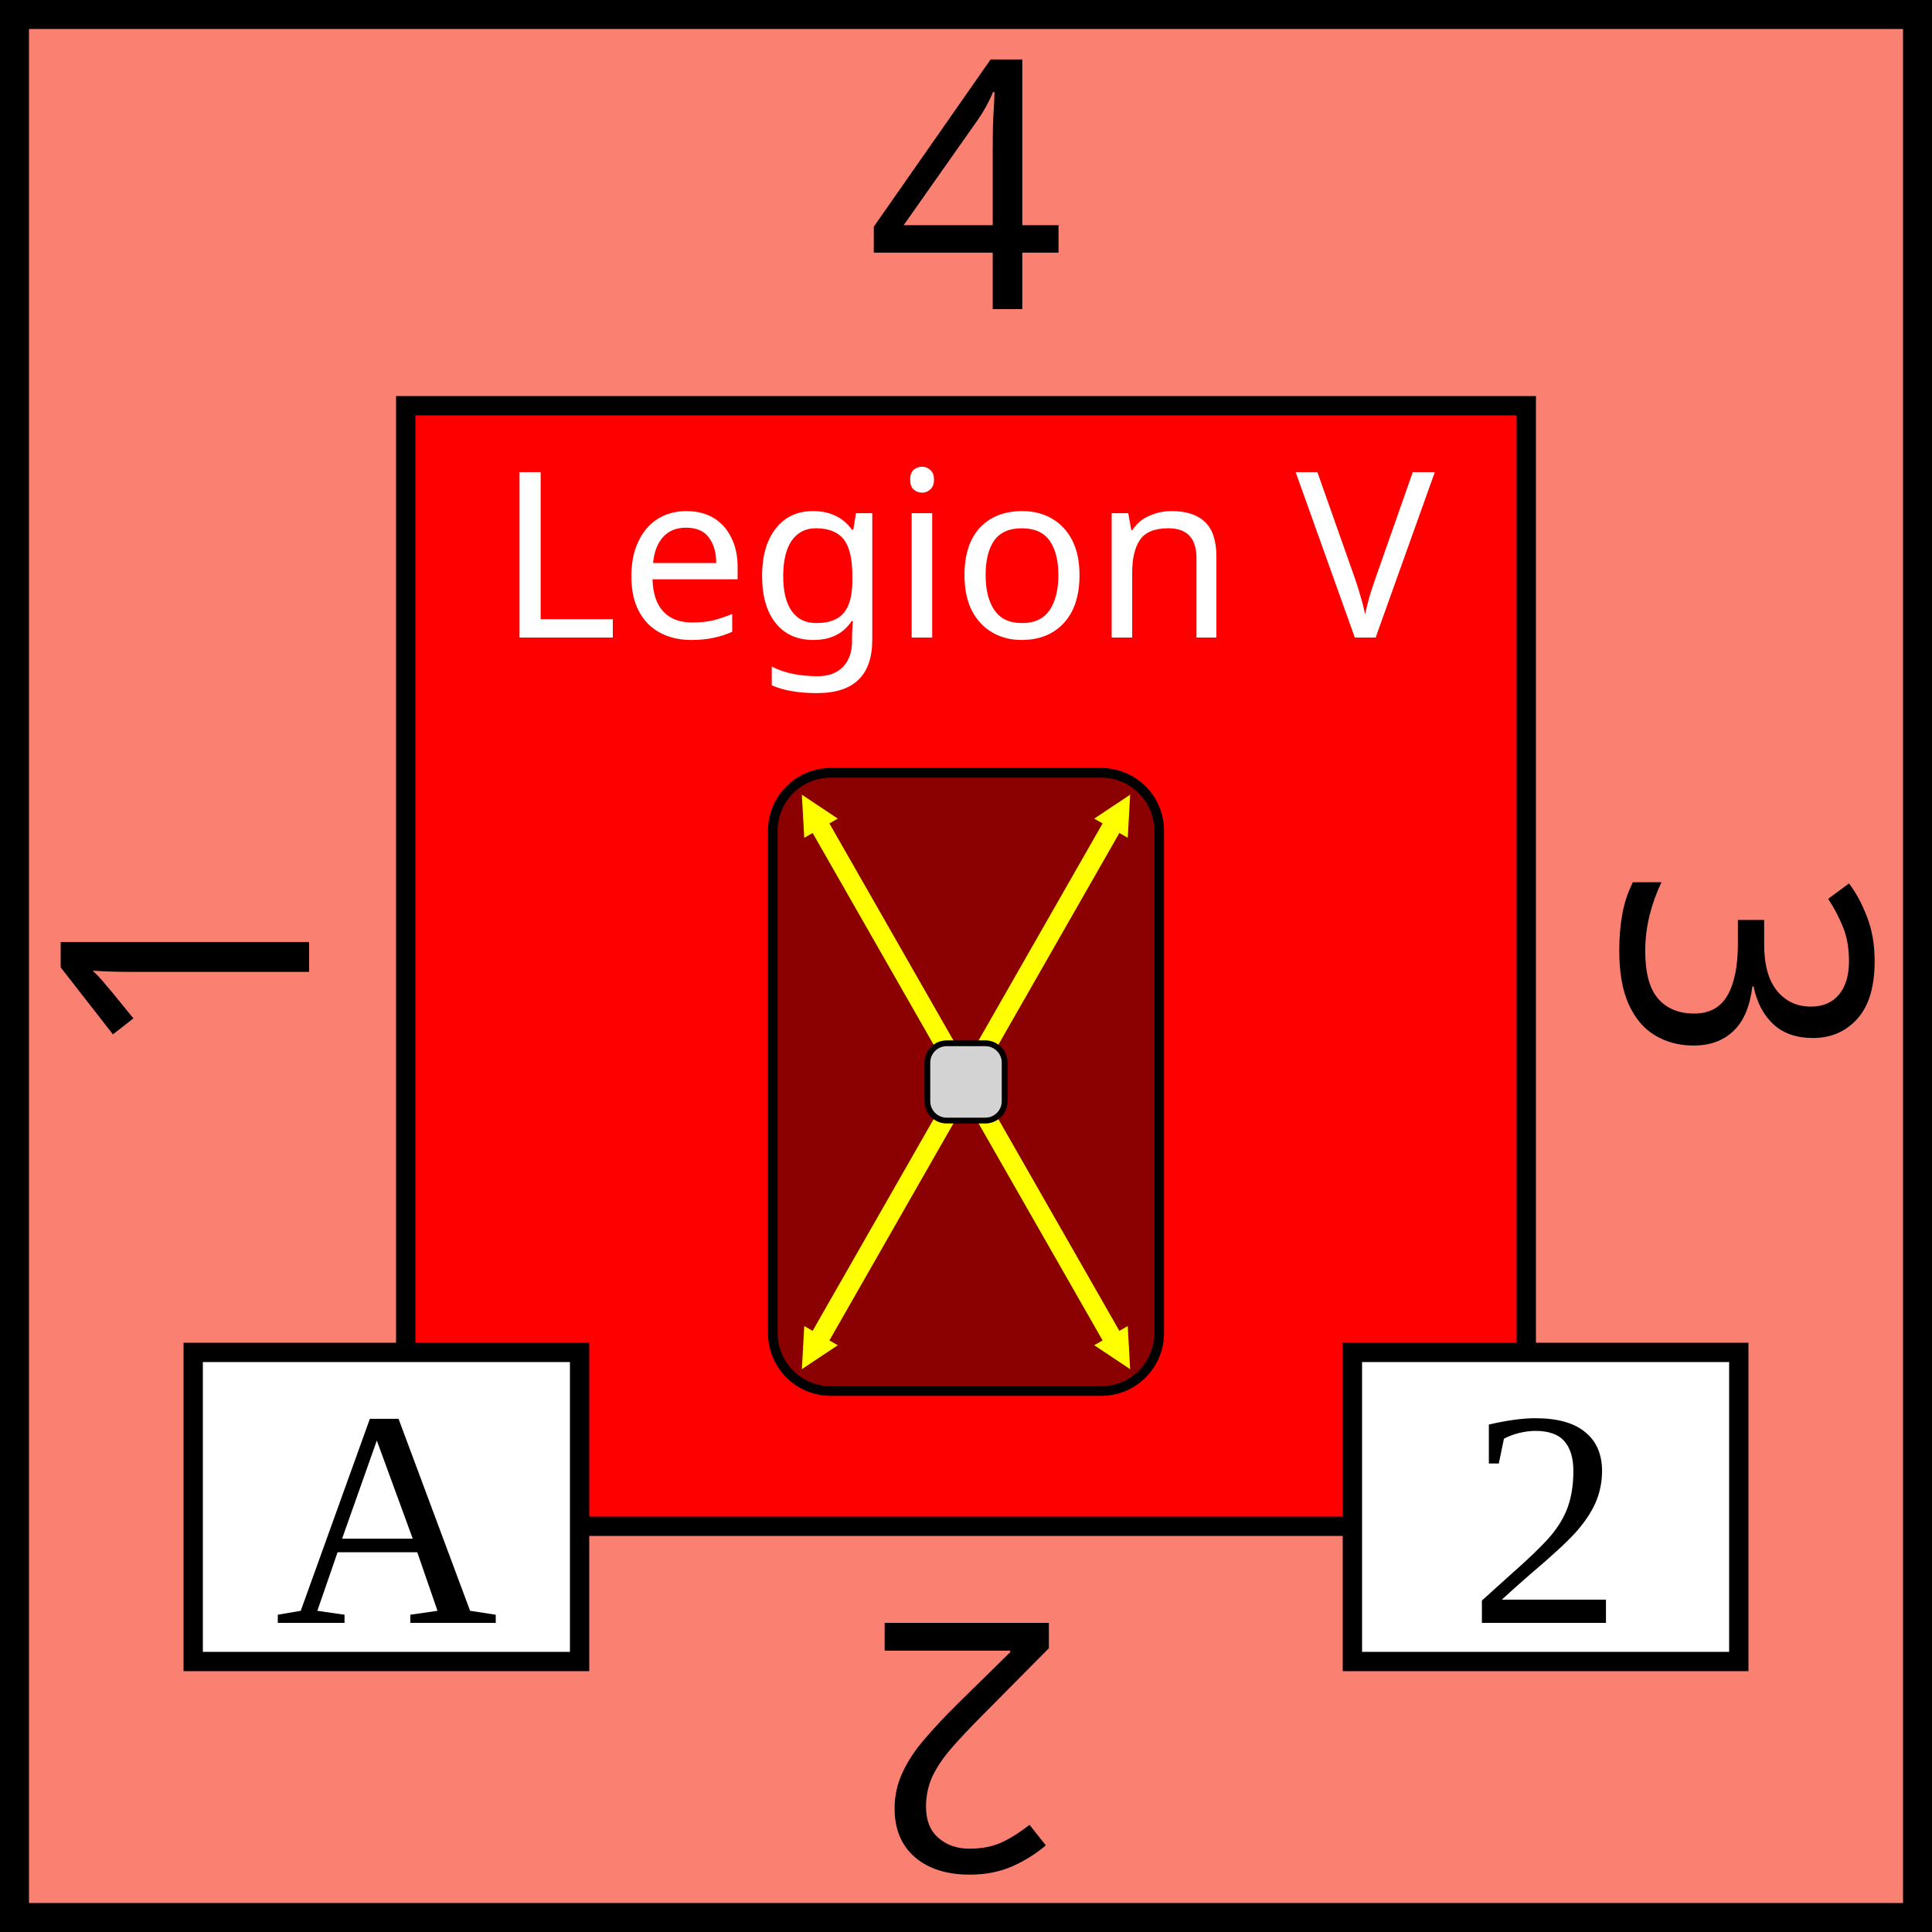
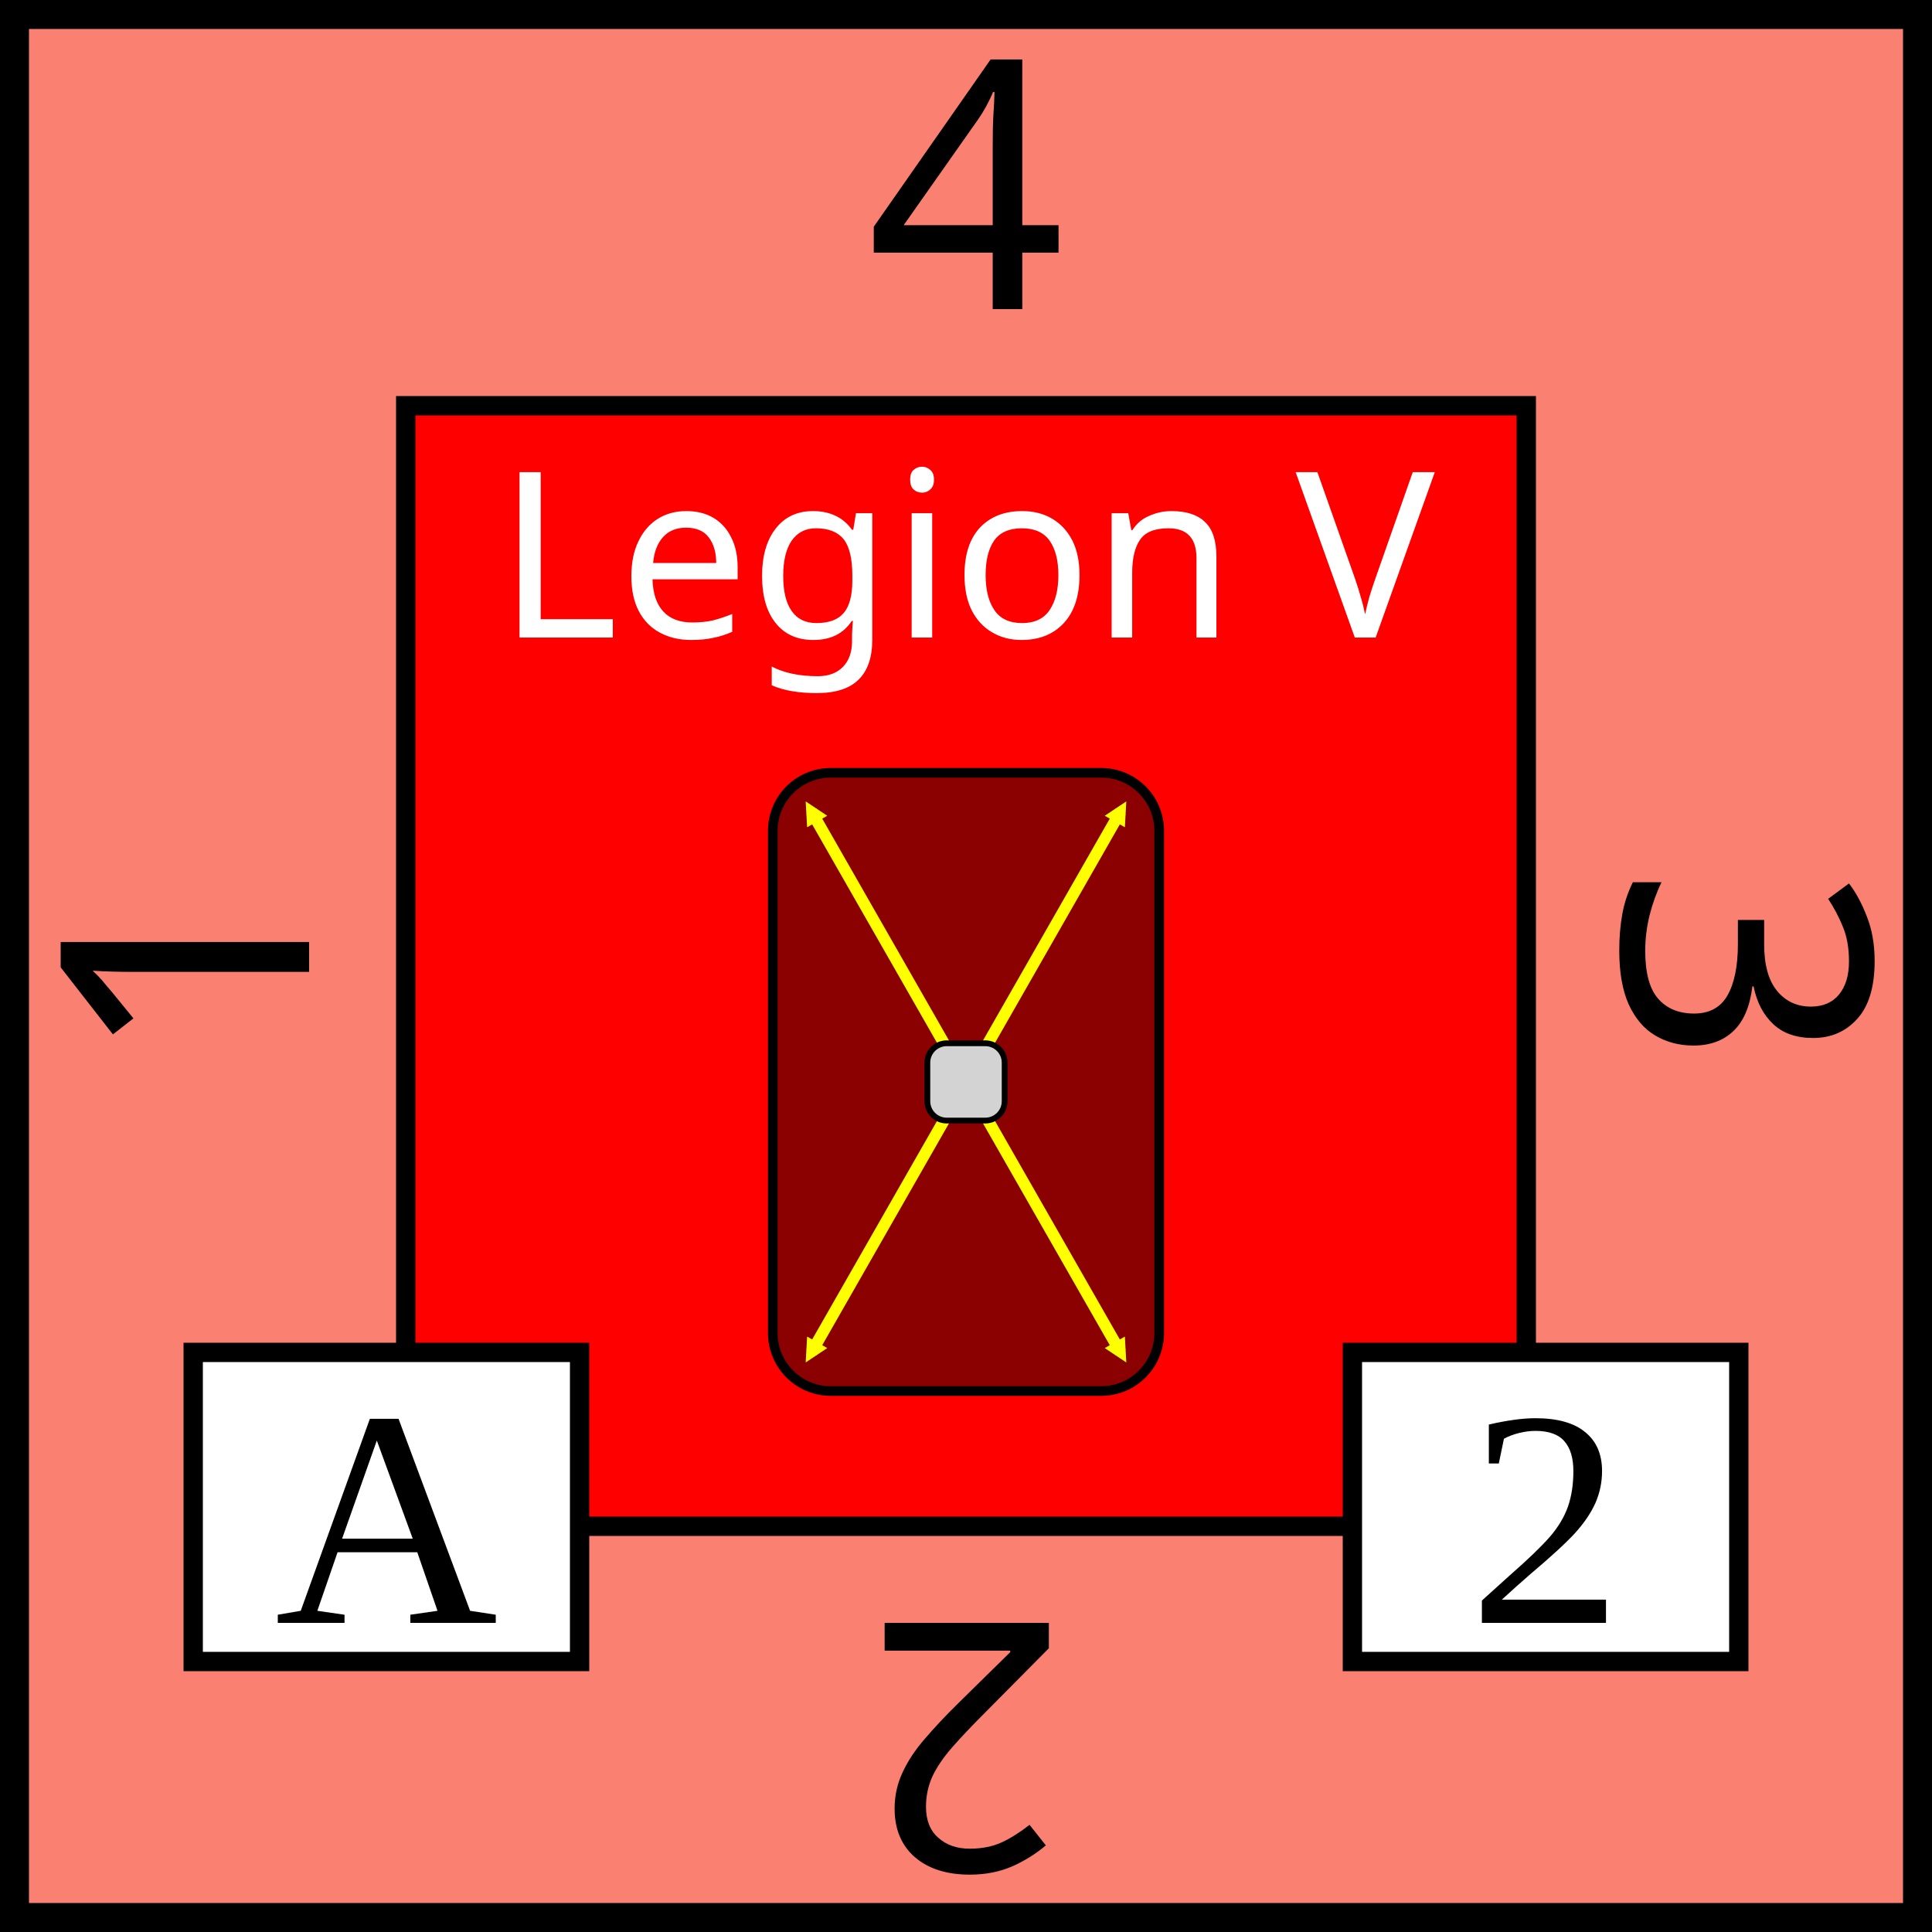
<svg xmlns="http://www.w3.org/2000/svg" viewBox="0 0 100 100" width="100" height="100">
  <defs>
    <marker id="arrow" viewBox="0 0 10 10" refX="5" refY="5" markerWidth="2" markerHeight="2" orient="auto-start-reverse" fill="yellow">
      <path d="M 0 0 L 10 5 L 0 10 z" />
    </marker>
  </defs>
  <rect id="background" fill="salmon" height="100" width="100" stroke="black" stroke-width="3" />
  <g id="legion" text-anchor="middle" font-size="12" font-family="Papyrus">
    <rect x="21" y="21" width="58" height="58" fill="red" stroke="black" />
    <text id="unit_name" x="50" y="33" fill="white">Legion V</text>
    <g id="shield">
      <rect id="shield_background" x="40" y="40" width="20" height="32" rx="3" ry="3" fill="darkred" stroke="black" stroke-width="0.5" />
-       <line x1="42" y1="42" x2="58" y2="70" stroke="yellow" marker-start="url(#arrow)" marker-end="url(#arrow)" />
-       <line x1="58" y1="42" x2="42" y2="70" stroke="yellow" marker-start="url(#arrow)" marker-end="url(#arrow)" />
+       <g id="lightning" stroke="yellow" stroke-width="0.6" marker-start="url(#arrow)" marker-end="url(#arrow)">
+         <polyline points="42,42 58,70" />
+         <polyline points="58,42 42,70" />
+       </g>
      <rect x="48" y="54" rx="1" ry="1" width="4" height="4" fill="lightgrey" stroke="black" stroke-width="0.3" />
    </g>
  </g>
  <g id="attributes" text-anchor="middle" font-size="16">
    <rect id="initiative" x="10" y="70" height="16" width="20" fill="white" stroke="black" />
    <text x="20" y="84">A</text>
    <rect id="firepower" x="70" y="70" height="16" width="20" fill="white" stroke="black" />
    <text x="80" y="84">2</text>
  </g>
  <g id="strength" text-anchor="middle" font-family="Papyrus" font-size="18">
    <text x="50" y="16">4</text>
    <text x="50" y="16" transform="rotate(90,50,50)">3</text>
    <text x="50" y="16" transform="rotate(180,50,50)">2</text>
    <text x="50" y="16" transform="rotate(270,50,50)">1</text>
  </g>
</svg>
